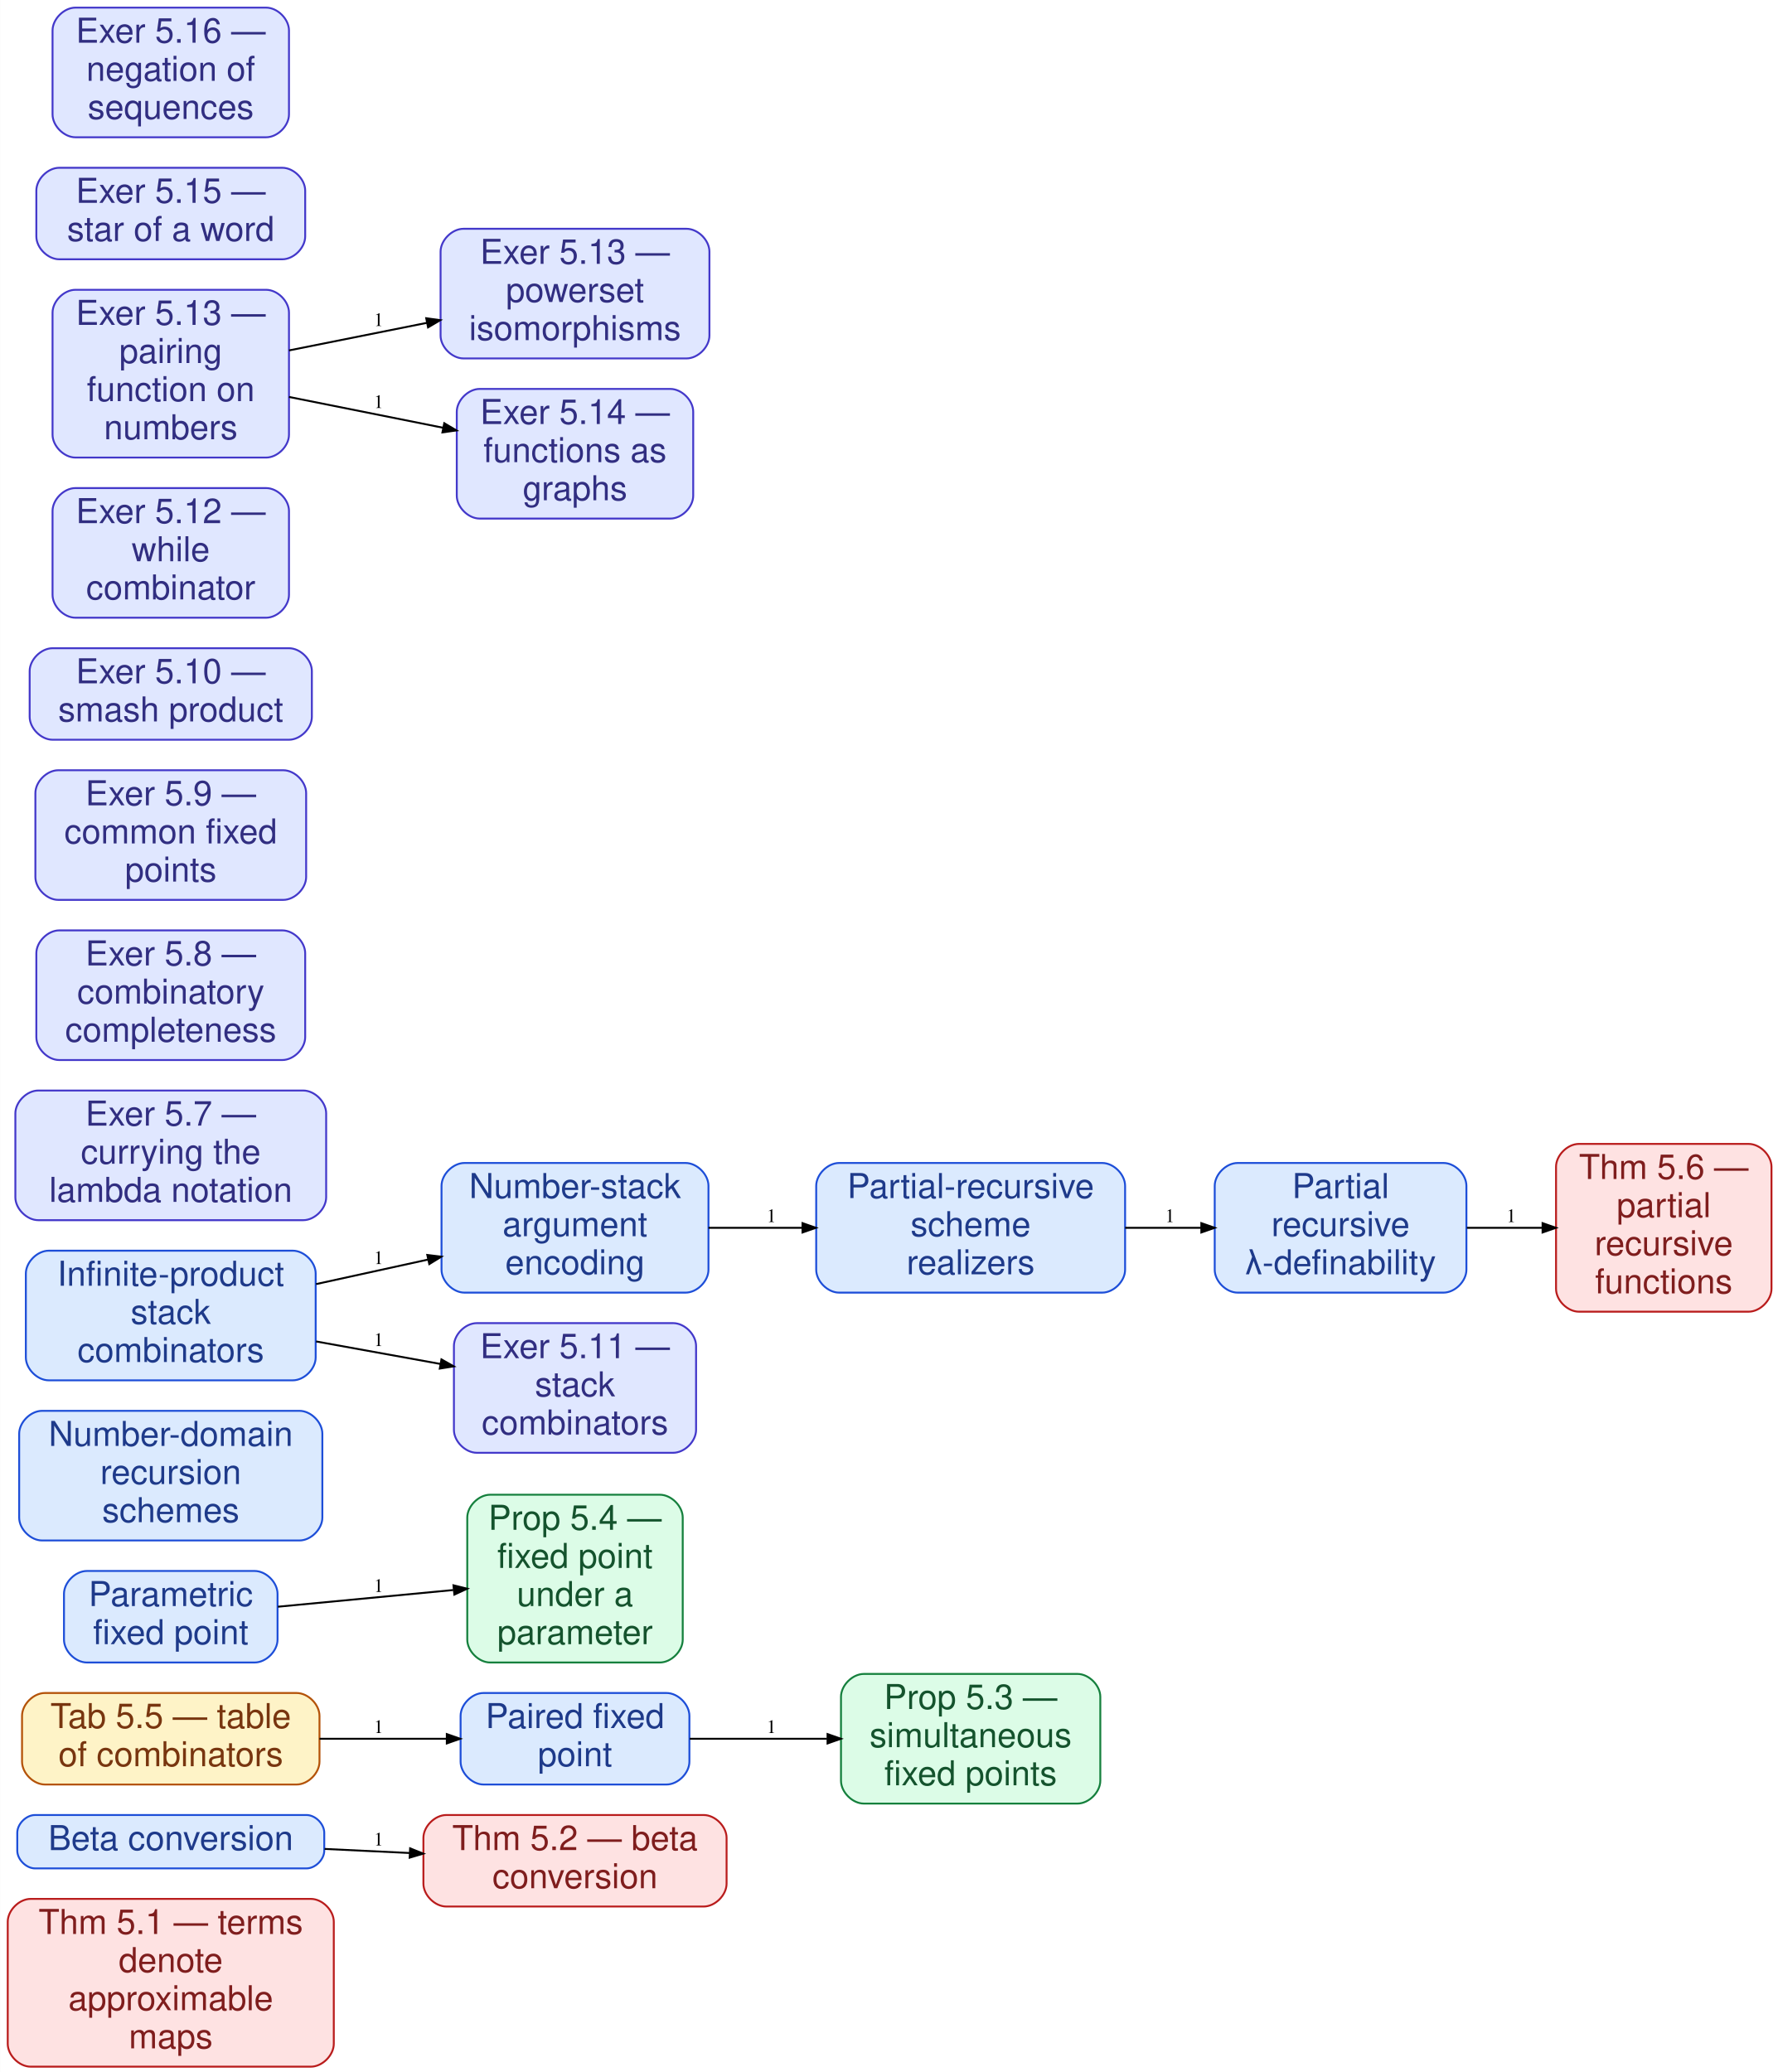
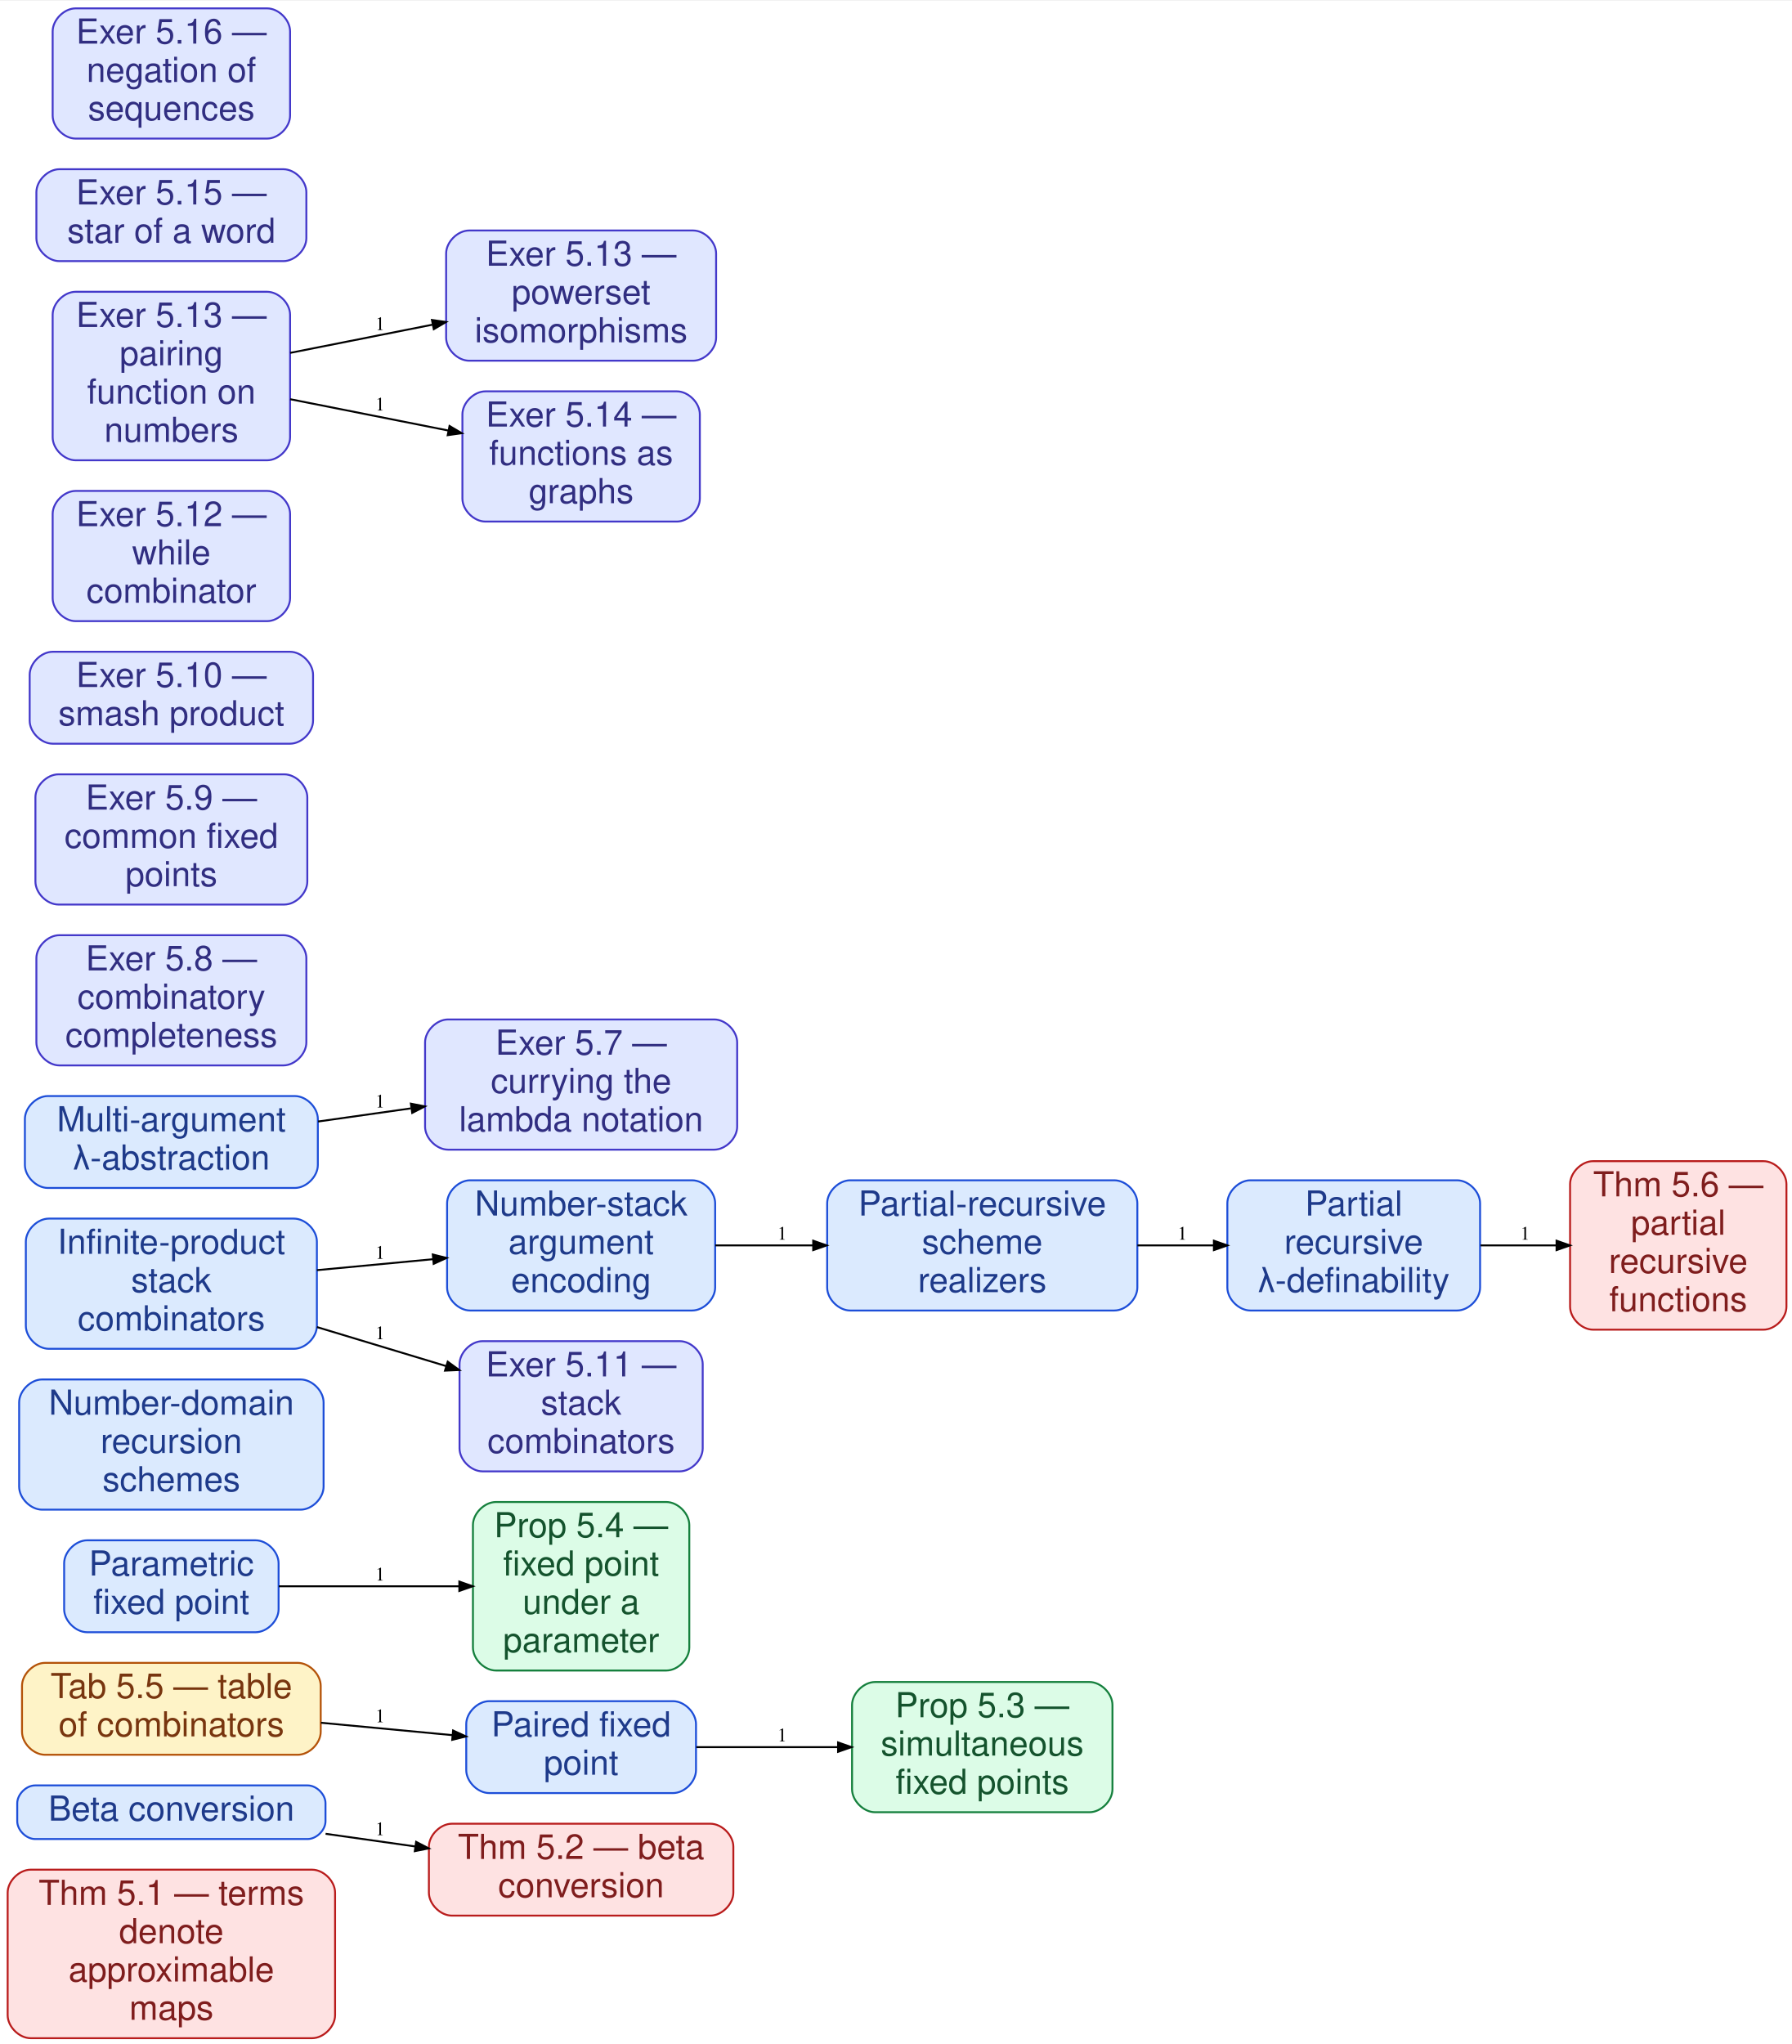
- <svg xmlns="http://www.w3.org/2000/svg" width="494pt" height="576pt" viewBox="0.00 0.00 493.94 576.00">
-   <g id="graph0" class="graph" transform="scale(0.53 0.53) rotate(0) translate(4 1084)">
-     <polygon fill="white" stroke="transparent" points="-4,4 -4,-1084 929,-1084 929,4 -4,4" />
+ <svg xmlns="http://www.w3.org/2000/svg" width="505pt" height="576pt" viewBox="0.00 0.00 505.35 576.00">
+   <g id="graph0" class="graph" transform="scale(0.54 0.54) rotate(0) translate(4 1064)">
+     <polygon fill="white" stroke="transparent" points="-4,4 -4,-1064 933,-1064 933,4 -4,4" />
    <g id="node1" class="node">
      <path fill="#fee2e2" stroke="#b91c1c" d="M159,-88C159,-88 12,-88 12,-88 6,-88 0,-82 0,-76 0,-76 0,-12 0,-12 0,-6 6,0 12,0 12,0 159,0 159,0 165,0 171,-6 171,-12 171,-12 171,-76 171,-76 171,-82 165,-88 159,-88" />
      <text text-anchor="middle" x="85.5" y="-69.6" font-family="Helvetica,sans-Serif" font-size="18.00" fill="#7f1d1d">Thm 5.1 — terms</text>
      <text text-anchor="middle" x="85.5" y="-49.6" font-family="Helvetica,sans-Serif" font-size="18.00" fill="#7f1d1d">denote</text>
      <text text-anchor="middle" x="85.5" y="-29.6" font-family="Helvetica,sans-Serif" font-size="18.00" fill="#7f1d1d">approximable</text>
      <text text-anchor="middle" x="85.5" y="-9.6" font-family="Helvetica,sans-Serif" font-size="18.00" fill="#7f1d1d">maps</text>
    </g>
    <g id="node2" class="node">
      <path fill="#dbeafe" stroke="#1d4ed8" d="M156.67,-132C156.67,-132 14.33,-132 14.33,-132 9.67,-132 5,-127.33 5,-122.67 5,-122.67 5,-113.33 5,-113.33 5,-108.67 9.67,-104 14.33,-104 14.33,-104 156.67,-104 156.67,-104 161.33,-104 166,-108.67 166,-113.33 166,-113.33 166,-122.67 166,-122.67 166,-127.33 161.33,-132 156.67,-132" />
      <text text-anchor="middle" x="85.5" y="-113.6" font-family="Helvetica,sans-Serif" font-size="18.00" fill="#1e3a8a">Beta conversion</text>
    </g>
    <g id="node3" class="node">
-       <path fill="#fee2e2" stroke="#b91c1c" d="M365,-132C365,-132 230,-132 230,-132 224,-132 218,-126 218,-120 218,-120 218,-96 218,-96 218,-90 224,-84 230,-84 230,-84 365,-84 365,-84 371,-84 377,-90 377,-96 377,-96 377,-120 377,-120 377,-126 371,-132 365,-132" />
-       <text text-anchor="middle" x="297.5" y="-113.6" font-family="Helvetica,sans-Serif" font-size="18.00" fill="#7f1d1d">Thm 5.2 — beta</text>
-       <text text-anchor="middle" x="297.5" y="-93.6" font-family="Helvetica,sans-Serif" font-size="18.00" fill="#7f1d1d">conversion</text>
+       <path fill="#fee2e2" stroke="#b91c1c" d="M367,-112C367,-112 232,-112 232,-112 226,-112 220,-106 220,-100 220,-100 220,-76 220,-76 220,-70 226,-64 232,-64 232,-64 367,-64 367,-64 373,-64 379,-70 379,-76 379,-76 379,-100 379,-100 379,-106 373,-112 367,-112" />
+       <text text-anchor="middle" x="299.5" y="-93.6" font-family="Helvetica,sans-Serif" font-size="18.00" fill="#7f1d1d">Thm 5.2 — beta</text>
+       <text text-anchor="middle" x="299.5" y="-73.6" font-family="Helvetica,sans-Serif" font-size="18.00" fill="#7f1d1d">conversion</text>
    </g>
    <g id="edge4" class="edge">
-       <path fill="none" stroke="black" d="M166.19,-114.21C180.75,-113.51 196,-112.79 210.72,-112.08" />
-       <polygon fill="black" stroke="black" points="211.03,-114.52 217.91,-111.74 210.8,-109.63 211.03,-114.52" />
-       <text text-anchor="middle" x="194.5" y="-116" font-family="Times,serif" font-size="10.00">1</text>
+       <path fill="none" stroke="black" d="M166.04,-106.74C181.33,-104.58 197.39,-102.31 212.86,-100.12" />
+       <polygon fill="black" stroke="black" points="213.33,-102.53 219.92,-99.12 212.64,-97.67 213.33,-102.53" />
+       <text text-anchor="middle" x="194.5" y="-106" font-family="Times,serif" font-size="10.00">1</text>
    </g>
    <g id="node4" class="node">
-       <path fill="#dbeafe" stroke="#1d4ed8" d="M345.5,-196C345.5,-196 249.5,-196 249.5,-196 243.5,-196 237.5,-190 237.5,-184 237.5,-184 237.5,-160 237.5,-160 237.5,-154 243.5,-148 249.5,-148 249.5,-148 345.5,-148 345.5,-148 351.5,-148 357.5,-154 357.5,-160 357.5,-160 357.5,-184 357.5,-184 357.5,-190 351.5,-196 345.5,-196" />
-       <text text-anchor="middle" x="297.5" y="-177.6" font-family="Helvetica,sans-Serif" font-size="18.00" fill="#1e3a8a">Paired fixed</text>
-       <text text-anchor="middle" x="297.5" y="-157.6" font-family="Helvetica,sans-Serif" font-size="18.00" fill="#1e3a8a">point</text>
+       <path fill="#dbeafe" stroke="#1d4ed8" d="M347.5,-176C347.5,-176 251.5,-176 251.5,-176 245.5,-176 239.5,-170 239.5,-164 239.5,-164 239.5,-140 239.5,-140 239.5,-134 245.5,-128 251.5,-128 251.5,-128 347.5,-128 347.5,-128 353.5,-128 359.5,-134 359.5,-140 359.5,-140 359.5,-164 359.5,-164 359.5,-170 353.5,-176 347.5,-176" />
+       <text text-anchor="middle" x="299.5" y="-157.6" font-family="Helvetica,sans-Serif" font-size="18.00" fill="#1e3a8a">Paired fixed</text>
+       <text text-anchor="middle" x="299.5" y="-137.6" font-family="Helvetica,sans-Serif" font-size="18.00" fill="#1e3a8a">point</text>
    </g>
    <g id="node5" class="node">
-       <path fill="#dcfce7" stroke="#15803d" d="M561,-206C561,-206 449,-206 449,-206 443,-206 437,-200 437,-194 437,-194 437,-150 437,-150 437,-144 443,-138 449,-138 449,-138 561,-138 561,-138 567,-138 573,-144 573,-150 573,-150 573,-194 573,-194 573,-200 567,-206 561,-206" />
-       <text text-anchor="middle" x="505" y="-187.6" font-family="Helvetica,sans-Serif" font-size="18.00" fill="#14532d">Prop 5.3 —</text>
-       <text text-anchor="middle" x="505" y="-167.6" font-family="Helvetica,sans-Serif" font-size="18.00" fill="#14532d">simultaneous</text>
-       <text text-anchor="middle" x="505" y="-147.6" font-family="Helvetica,sans-Serif" font-size="18.00" fill="#14532d">fixed points</text>
-     </g>
-     <g id="edge11" class="edge">
-       <path fill="none" stroke="black" d="M357.66,-172C380.12,-172 405.99,-172 429.67,-172" />
-       <polygon fill="black" stroke="black" points="429.95,-174.45 436.95,-172 429.95,-169.55 429.95,-174.45" />
-       <text text-anchor="middle" x="400.5" y="-175" font-family="Times,serif" font-size="10.00">1</text>
+       <path fill="#dcfce7" stroke="#15803d" d="M565,-186C565,-186 453,-186 453,-186 447,-186 441,-180 441,-174 441,-174 441,-130 441,-130 441,-124 447,-118 453,-118 453,-118 565,-118 565,-118 571,-118 577,-124 577,-130 577,-130 577,-174 577,-174 577,-180 571,-186 565,-186" />
+       <text text-anchor="middle" x="509" y="-167.6" font-family="Helvetica,sans-Serif" font-size="18.00" fill="#14532d">Prop 5.3 —</text>
+       <text text-anchor="middle" x="509" y="-147.6" font-family="Helvetica,sans-Serif" font-size="18.00" fill="#14532d">simultaneous</text>
+       <text text-anchor="middle" x="509" y="-127.6" font-family="Helvetica,sans-Serif" font-size="18.00" fill="#14532d">fixed points</text>
+     </g>
+     <g id="edge12" class="edge">
+       <path fill="none" stroke="black" d="M359.68,-152C382.69,-152 409.3,-152 433.58,-152" />
+       <polygon fill="black" stroke="black" points="433.7,-154.45 440.7,-152 433.7,-149.55 433.7,-154.45" />
+       <text text-anchor="middle" x="404.5" y="-155" font-family="Times,serif" font-size="10.00">1</text>
    </g>
    <g id="node6" class="node">
      <path fill="#dbeafe" stroke="#1d4ed8" d="M129.5,-260C129.5,-260 41.5,-260 41.5,-260 35.5,-260 29.5,-254 29.5,-248 29.5,-248 29.5,-224 29.5,-224 29.5,-218 35.5,-212 41.5,-212 41.5,-212 129.5,-212 129.5,-212 135.5,-212 141.5,-218 141.5,-224 141.5,-224 141.5,-248 141.5,-248 141.5,-254 135.5,-260 129.5,-260" />
      <text text-anchor="middle" x="85.5" y="-241.6" font-family="Helvetica,sans-Serif" font-size="18.00" fill="#1e3a8a">Parametric</text>
      <text text-anchor="middle" x="85.5" y="-221.6" font-family="Helvetica,sans-Serif" font-size="18.00" fill="#1e3a8a">fixed point</text>
    </g>
    <g id="node7" class="node">
-       <path fill="#dcfce7" stroke="#15803d" d="M342,-300C342,-300 253,-300 253,-300 247,-300 241,-294 241,-288 241,-288 241,-224 241,-224 241,-218 247,-212 253,-212 253,-212 342,-212 342,-212 348,-212 354,-218 354,-224 354,-224 354,-288 354,-288 354,-294 348,-300 342,-300" />
-       <text text-anchor="middle" x="297.5" y="-281.6" font-family="Helvetica,sans-Serif" font-size="18.00" fill="#14532d">Prop 5.4 —</text>
-       <text text-anchor="middle" x="297.5" y="-261.6" font-family="Helvetica,sans-Serif" font-size="18.00" fill="#14532d">fixed point</text>
-       <text text-anchor="middle" x="297.5" y="-241.6" font-family="Helvetica,sans-Serif" font-size="18.00" fill="#14532d">under a</text>
-       <text text-anchor="middle" x="297.5" y="-221.6" font-family="Helvetica,sans-Serif" font-size="18.00" fill="#14532d">parameter</text>
-     </g>
-     <g id="edge8" class="edge">
-       <path fill="none" stroke="black" d="M141.68,-241.25C169.91,-243.94 204.39,-247.23 233.65,-250.01" />
-       <polygon fill="black" stroke="black" points="233.76,-252.49 240.96,-250.71 234.23,-247.61 233.76,-252.49" />
-       <text text-anchor="middle" x="194.5" y="-249" font-family="Times,serif" font-size="10.00">1</text>
+       <path fill="#dcfce7" stroke="#15803d" d="M344,-280C344,-280 255,-280 255,-280 249,-280 243,-274 243,-268 243,-268 243,-204 243,-204 243,-198 249,-192 255,-192 255,-192 344,-192 344,-192 350,-192 356,-198 356,-204 356,-204 356,-268 356,-268 356,-274 350,-280 344,-280" />
+       <text text-anchor="middle" x="299.5" y="-261.6" font-family="Helvetica,sans-Serif" font-size="18.00" fill="#14532d">Prop 5.4 —</text>
+       <text text-anchor="middle" x="299.5" y="-241.6" font-family="Helvetica,sans-Serif" font-size="18.00" fill="#14532d">fixed point</text>
+       <text text-anchor="middle" x="299.5" y="-221.6" font-family="Helvetica,sans-Serif" font-size="18.00" fill="#14532d">under a</text>
+       <text text-anchor="middle" x="299.5" y="-201.6" font-family="Helvetica,sans-Serif" font-size="18.00" fill="#14532d">parameter</text>
+     </g>
+     <g id="edge9" class="edge">
+       <path fill="none" stroke="black" d="M141.65,-236C170.5,-236 205.93,-236 235.82,-236" />
+       <polygon fill="black" stroke="black" points="235.89,-238.45 242.89,-236 235.89,-233.55 235.89,-238.45" />
+       <text text-anchor="middle" x="194.5" y="-239" font-family="Times,serif" font-size="10.00">1</text>
    </g>
    <g id="node8" class="node">
      <path fill="#fef3c7" stroke="#b45309" d="M151.5,-196C151.5,-196 19.5,-196 19.5,-196 13.5,-196 7.5,-190 7.5,-184 7.5,-184 7.5,-160 7.5,-160 7.5,-154 13.5,-148 19.5,-148 19.5,-148 151.5,-148 151.5,-148 157.5,-148 163.5,-154 163.5,-160 163.5,-160 163.5,-184 163.5,-184 163.5,-190 157.5,-196 151.5,-196" />
      <text text-anchor="middle" x="85.5" y="-177.6" font-family="Helvetica,sans-Serif" font-size="18.00" fill="#78350f">Tab 5.5 — table</text>
      <text text-anchor="middle" x="85.5" y="-157.6" font-family="Helvetica,sans-Serif" font-size="18.00" fill="#78350f">of combinators</text>
    </g>
    <g id="edge1" class="edge">
-       <path fill="none" stroke="black" d="M163.5,-172C185.38,-172 209,-172 230.19,-172" />
-       <polygon fill="black" stroke="black" points="230.27,-174.45 237.27,-172 230.27,-169.55 230.27,-174.45" />
-       <text text-anchor="middle" x="194.5" y="-175" font-family="Times,serif" font-size="10.00">1</text>
+       <path fill="none" stroke="black" d="M163.64,-164.72C186.18,-162.6 210.6,-160.29 232.4,-158.24" />
+       <polygon fill="black" stroke="black" points="232.63,-160.67 239.37,-157.58 232.17,-155.8 232.63,-160.67" />
+       <text text-anchor="middle" x="194.5" y="-165" font-family="Times,serif" font-size="10.00">1</text>
    </g>
    <g id="node9" class="node">
      <path fill="#dbeafe" stroke="#1d4ed8" d="M153,-344C153,-344 18,-344 18,-344 12,-344 6,-338 6,-332 6,-332 6,-288 6,-288 6,-282 12,-276 18,-276 18,-276 153,-276 153,-276 159,-276 165,-282 165,-288 165,-288 165,-332 165,-332 165,-338 159,-344 153,-344" />
      <text text-anchor="middle" x="85.5" y="-325.6" font-family="Helvetica,sans-Serif" font-size="18.00" fill="#1e3a8a">Number-domain</text>
      <text text-anchor="middle" x="85.5" y="-305.6" font-family="Helvetica,sans-Serif" font-size="18.00" fill="#1e3a8a">recursion</text>
      <text text-anchor="middle" x="85.5" y="-285.6" font-family="Helvetica,sans-Serif" font-size="18.00" fill="#1e3a8a">schemes</text>
    </g>
    <g id="node10" class="node">
      <path fill="#dbeafe" stroke="#1d4ed8" d="M149.5,-428C149.5,-428 21.5,-428 21.5,-428 15.5,-428 9.5,-422 9.5,-416 9.5,-416 9.5,-372 9.5,-372 9.5,-366 15.5,-360 21.5,-360 21.5,-360 149.5,-360 149.5,-360 155.5,-360 161.5,-366 161.5,-372 161.5,-372 161.5,-416 161.5,-416 161.5,-422 155.5,-428 149.5,-428" />
      <text text-anchor="middle" x="85.5" y="-409.6" font-family="Helvetica,sans-Serif" font-size="18.00" fill="#1e3a8a">Infinite-product</text>
      <text text-anchor="middle" x="85.5" y="-389.6" font-family="Helvetica,sans-Serif" font-size="18.00" fill="#1e3a8a">stack</text>
      <text text-anchor="middle" x="85.5" y="-369.6" font-family="Helvetica,sans-Serif" font-size="18.00" fill="#1e3a8a">combinators</text>
    </g>
    <g id="node11" class="node">
-       <path fill="#dbeafe" stroke="#1d4ed8" d="M355.5,-474C355.5,-474 239.5,-474 239.5,-474 233.5,-474 227.5,-468 227.5,-462 227.5,-462 227.5,-418 227.5,-418 227.5,-412 233.5,-406 239.5,-406 239.5,-406 355.5,-406 355.5,-406 361.5,-406 367.5,-412 367.5,-418 367.5,-418 367.5,-462 367.5,-462 367.5,-468 361.5,-474 355.5,-474" />
-       <text text-anchor="middle" x="297.5" y="-455.6" font-family="Helvetica,sans-Serif" font-size="18.00" fill="#1e3a8a">Number-stack</text>
-       <text text-anchor="middle" x="297.5" y="-435.6" font-family="Helvetica,sans-Serif" font-size="18.00" fill="#1e3a8a">argument</text>
-       <text text-anchor="middle" x="297.5" y="-415.6" font-family="Helvetica,sans-Serif" font-size="18.00" fill="#1e3a8a">encoding</text>
+       <path fill="#dbeafe" stroke="#1d4ed8" d="M357.5,-448C357.5,-448 241.5,-448 241.5,-448 235.5,-448 229.5,-442 229.5,-436 229.5,-436 229.5,-392 229.5,-392 229.5,-386 235.5,-380 241.5,-380 241.5,-380 357.5,-380 357.5,-380 363.5,-380 369.5,-386 369.5,-392 369.5,-392 369.5,-436 369.5,-436 369.5,-442 363.5,-448 357.5,-448" />
+       <text text-anchor="middle" x="299.5" y="-429.6" font-family="Helvetica,sans-Serif" font-size="18.00" fill="#1e3a8a">Number-stack</text>
+       <text text-anchor="middle" x="299.5" y="-409.6" font-family="Helvetica,sans-Serif" font-size="18.00" fill="#1e3a8a">argument</text>
+       <text text-anchor="middle" x="299.5" y="-389.6" font-family="Helvetica,sans-Serif" font-size="18.00" fill="#1e3a8a">encoding</text>
    </g>
    <g id="edge6" class="edge">
-       <path fill="none" stroke="black" d="M161.72,-410.48C180.8,-414.66 201.3,-419.15 220.42,-423.34" />
-       <polygon fill="black" stroke="black" points="220.04,-425.76 227.4,-424.86 221.09,-420.97 220.04,-425.76" />
-       <text text-anchor="middle" x="194.5" y="-421" font-family="Times,serif" font-size="10.00">1</text>
+       <path fill="none" stroke="black" d="M161.54,-401.08C181.17,-402.93 202.35,-404.93 222.04,-406.79" />
+       <polygon fill="black" stroke="black" points="222.03,-409.25 229.23,-407.46 222.49,-404.37 222.03,-409.25" />
+       <text text-anchor="middle" x="194.5" y="-407" font-family="Times,serif" font-size="10.00">1</text>
+     </g>
+     <g id="node20" class="node">
+       <path fill="#e0e7ff" stroke="#4338ca" d="M351,-364C351,-364 248,-364 248,-364 242,-364 236,-358 236,-352 236,-352 236,-308 236,-308 236,-302 242,-296 248,-296 248,-296 351,-296 351,-296 357,-296 363,-302 363,-308 363,-308 363,-352 363,-352 363,-358 357,-364 351,-364" />
+       <text text-anchor="middle" x="299.5" y="-345.6" font-family="Helvetica,sans-Serif" font-size="18.00" fill="#312e81">Exer 5.11 —</text>
+       <text text-anchor="middle" x="299.5" y="-325.6" font-family="Helvetica,sans-Serif" font-size="18.00" fill="#312e81">stack</text>
+       <text text-anchor="middle" x="299.5" y="-305.6" font-family="Helvetica,sans-Serif" font-size="18.00" fill="#312e81">combinators</text>
+     </g>
+     <g id="edge5" class="edge">
+       <path fill="none" stroke="black" d="M161.54,-371.35C183.47,-364.73 207.33,-357.52 228.9,-351.01" />
+       <polygon fill="black" stroke="black" points="229.83,-353.29 235.82,-348.92 228.41,-348.6 229.83,-353.29" />
+       <text text-anchor="middle" x="194.5" y="-365" font-family="Times,serif" font-size="10.00">1</text>
+     </g>
+     <g id="node12" class="node">
+       <path fill="#dbeafe" stroke="#1d4ed8" d="M578,-448C578,-448 440,-448 440,-448 434,-448 428,-442 428,-436 428,-436 428,-392 428,-392 428,-386 434,-380 440,-380 440,-380 578,-380 578,-380 584,-380 590,-386 590,-392 590,-392 590,-436 590,-436 590,-442 584,-448 578,-448" />
+       <text text-anchor="middle" x="509" y="-429.6" font-family="Helvetica,sans-Serif" font-size="18.00" fill="#1e3a8a">Partial-recursive</text>
+       <text text-anchor="middle" x="509" y="-409.6" font-family="Helvetica,sans-Serif" font-size="18.00" fill="#1e3a8a">scheme</text>
+       <text text-anchor="middle" x="509" y="-389.6" font-family="Helvetica,sans-Serif" font-size="18.00" fill="#1e3a8a">realizers</text>
+     </g>
+     <g id="edge7" class="edge">
+       <path fill="none" stroke="black" d="M369.59,-414C385.89,-414 403.48,-414 420.47,-414" />
+       <polygon fill="black" stroke="black" points="420.71,-416.45 427.71,-414 420.71,-411.55 420.71,-416.45" />
+       <text text-anchor="middle" x="404.5" y="-417" font-family="Times,serif" font-size="10.00">1</text>
+     </g>
+     <g id="node13" class="node">
+       <path fill="#dbeafe" stroke="#1d4ed8" d="M757,-448C757,-448 649,-448 649,-448 643,-448 637,-442 637,-436 637,-436 637,-392 637,-392 637,-386 643,-380 649,-380 649,-380 757,-380 757,-380 763,-380 769,-386 769,-392 769,-392 769,-436 769,-436 769,-442 763,-448 757,-448" />
+       <text text-anchor="middle" x="703" y="-429.6" font-family="Helvetica,sans-Serif" font-size="18.00" fill="#1e3a8a">Partial</text>
+       <text text-anchor="middle" x="703" y="-409.6" font-family="Helvetica,sans-Serif" font-size="18.00" fill="#1e3a8a">recursive</text>
+       <text text-anchor="middle" x="703" y="-389.6" font-family="Helvetica,sans-Serif" font-size="18.00" fill="#1e3a8a">λ-definability</text>
+     </g>
+     <g id="edge11" class="edge">
+       <path fill="none" stroke="black" d="M590.03,-414C603.23,-414 616.84,-414 629.83,-414" />
+       <polygon fill="black" stroke="black" points="629.98,-416.45 636.98,-414 629.98,-411.55 629.98,-416.45" />
+       <text text-anchor="middle" x="613.5" y="-417" font-family="Times,serif" font-size="10.00">1</text>
+     </g>
+     <g id="node14" class="node">
+       <path fill="#fee2e2" stroke="#b91c1c" d="M917,-458C917,-458 828,-458 828,-458 822,-458 816,-452 816,-446 816,-446 816,-382 816,-382 816,-376 822,-370 828,-370 828,-370 917,-370 917,-370 923,-370 929,-376 929,-382 929,-382 929,-446 929,-446 929,-452 923,-458 917,-458" />
+       <text text-anchor="middle" x="872.5" y="-439.6" font-family="Helvetica,sans-Serif" font-size="18.00" fill="#7f1d1d">Thm 5.6 —</text>
+       <text text-anchor="middle" x="872.5" y="-419.6" font-family="Helvetica,sans-Serif" font-size="18.00" fill="#7f1d1d">partial</text>
+       <text text-anchor="middle" x="872.5" y="-399.6" font-family="Helvetica,sans-Serif" font-size="18.00" fill="#7f1d1d">recursive</text>
+       <text text-anchor="middle" x="872.5" y="-379.6" font-family="Helvetica,sans-Serif" font-size="18.00" fill="#7f1d1d">functions</text>
+     </g>
+     <g id="edge10" class="edge">
+       <path fill="none" stroke="black" d="M769.24,-414C782.26,-414 795.91,-414 808.84,-414" />
+       <polygon fill="black" stroke="black" points="808.94,-416.45 815.94,-414 808.94,-411.55 808.94,-416.45" />
+       <text text-anchor="middle" x="792.5" y="-417" font-family="Times,serif" font-size="10.00">1</text>
+     </g>
+     <g id="node15" class="node">
+       <path fill="#dbeafe" stroke="#1d4ed8" d="M150,-492C150,-492 21,-492 21,-492 15,-492 9,-486 9,-480 9,-480 9,-456 9,-456 9,-450 15,-444 21,-444 21,-444 150,-444 150,-444 156,-444 162,-450 162,-456 162,-456 162,-480 162,-480 162,-486 156,-492 150,-492" />
+       <text text-anchor="middle" x="85.5" y="-473.6" font-family="Helvetica,sans-Serif" font-size="18.00" fill="#1e3a8a">Multi-argument</text>
+       <text text-anchor="middle" x="85.5" y="-453.6" font-family="Helvetica,sans-Serif" font-size="18.00" fill="#1e3a8a">λ-abstraction</text>
+     </g>
+     <g id="node16" class="node">
+       <path fill="#e0e7ff" stroke="#4338ca" d="M369,-532C369,-532 230,-532 230,-532 224,-532 218,-526 218,-520 218,-520 218,-476 218,-476 218,-470 224,-464 230,-464 230,-464 369,-464 369,-464 375,-464 381,-470 381,-476 381,-476 381,-520 381,-520 381,-526 375,-532 369,-532" />
+       <text text-anchor="middle" x="299.5" y="-513.6" font-family="Helvetica,sans-Serif" font-size="18.00" fill="#312e81">Exer 5.7 —</text>
+       <text text-anchor="middle" x="299.5" y="-493.6" font-family="Helvetica,sans-Serif" font-size="18.00" fill="#312e81">currying the</text>
+       <text text-anchor="middle" x="299.5" y="-473.6" font-family="Helvetica,sans-Serif" font-size="18.00" fill="#312e81">lambda notation</text>
+     </g>
+     <g id="edge8" class="edge">
+       <path fill="none" stroke="black" d="M162.14,-478.7C177.81,-480.92 194.45,-483.28 210.53,-485.55" />
+       <polygon fill="black" stroke="black" points="210.59,-488.03 217.87,-486.59 211.28,-483.18 210.59,-488.03" />
+       <text text-anchor="middle" x="194.5" y="-486" font-family="Times,serif" font-size="10.00">1</text>
+     </g>
+     <g id="node17" class="node">
+       <path fill="#e0e7ff" stroke="#4338ca" d="M144,-576C144,-576 27,-576 27,-576 21,-576 15,-570 15,-564 15,-564 15,-520 15,-520 15,-514 21,-508 27,-508 27,-508 144,-508 144,-508 150,-508 156,-514 156,-520 156,-520 156,-564 156,-564 156,-570 150,-576 144,-576" />
+       <text text-anchor="middle" x="85.5" y="-557.6" font-family="Helvetica,sans-Serif" font-size="18.00" fill="#312e81">Exer 5.8 —</text>
+       <text text-anchor="middle" x="85.5" y="-537.6" font-family="Helvetica,sans-Serif" font-size="18.00" fill="#312e81">combinatory</text>
+       <text text-anchor="middle" x="85.5" y="-517.6" font-family="Helvetica,sans-Serif" font-size="18.00" fill="#312e81">completeness</text>
+     </g>
+     <g id="node18" class="node">
+       <path fill="#e0e7ff" stroke="#4338ca" d="M144.5,-660C144.5,-660 26.5,-660 26.5,-660 20.5,-660 14.5,-654 14.5,-648 14.5,-648 14.5,-604 14.5,-604 14.5,-598 20.5,-592 26.5,-592 26.5,-592 144.5,-592 144.5,-592 150.5,-592 156.5,-598 156.5,-604 156.5,-604 156.5,-648 156.5,-648 156.5,-654 150.5,-660 144.5,-660" />
+       <text text-anchor="middle" x="85.5" y="-641.6" font-family="Helvetica,sans-Serif" font-size="18.00" fill="#312e81">Exer 5.9 —</text>
+       <text text-anchor="middle" x="85.5" y="-621.6" font-family="Helvetica,sans-Serif" font-size="18.00" fill="#312e81">common fixed</text>
+       <text text-anchor="middle" x="85.5" y="-601.6" font-family="Helvetica,sans-Serif" font-size="18.00" fill="#312e81">points</text>
    </g>
    <g id="node19" class="node">
-       <path fill="#e0e7ff" stroke="#4338ca" d="M349,-390C349,-390 246,-390 246,-390 240,-390 234,-384 234,-378 234,-378 234,-334 234,-334 234,-328 240,-322 246,-322 246,-322 349,-322 349,-322 355,-322 361,-328 361,-334 361,-334 361,-378 361,-378 361,-384 355,-390 349,-390" />
-       <text text-anchor="middle" x="297.5" y="-371.6" font-family="Helvetica,sans-Serif" font-size="18.00" fill="#312e81">Exer 5.11 —</text>
-       <text text-anchor="middle" x="297.5" y="-351.6" font-family="Helvetica,sans-Serif" font-size="18.00" fill="#312e81">stack</text>
-       <text text-anchor="middle" x="297.5" y="-331.6" font-family="Helvetica,sans-Serif" font-size="18.00" fill="#312e81">combinators</text>
-     </g>
-     <g id="edge5" class="edge">
-       <path fill="none" stroke="black" d="M161.72,-380.39C182.97,-376.54 206,-372.38 226.91,-368.59" />
-       <polygon fill="black" stroke="black" points="227.46,-370.98 233.91,-367.33 226.59,-366.16 227.46,-370.98" />
-       <text text-anchor="middle" x="194.5" y="-378" font-family="Times,serif" font-size="10.00">1</text>
-     </g>
-     <g id="node12" class="node">
-       <path fill="#dbeafe" stroke="#1d4ed8" d="M574,-474C574,-474 436,-474 436,-474 430,-474 424,-468 424,-462 424,-462 424,-418 424,-418 424,-412 430,-406 436,-406 436,-406 574,-406 574,-406 580,-406 586,-412 586,-418 586,-418 586,-462 586,-462 586,-468 580,-474 574,-474" />
-       <text text-anchor="middle" x="505" y="-455.6" font-family="Helvetica,sans-Serif" font-size="18.00" fill="#1e3a8a">Partial-recursive</text>
-       <text text-anchor="middle" x="505" y="-435.6" font-family="Helvetica,sans-Serif" font-size="18.00" fill="#1e3a8a">scheme</text>
-       <text text-anchor="middle" x="505" y="-415.6" font-family="Helvetica,sans-Serif" font-size="18.00" fill="#1e3a8a">realizers</text>
-     </g>
-     <g id="edge7" class="edge">
-       <path fill="none" stroke="black" d="M367.5,-440C383.31,-440 400.33,-440 416.8,-440" />
-       <polygon fill="black" stroke="black" points="416.82,-442.45 423.82,-440 416.82,-437.55 416.82,-442.45" />
-       <text text-anchor="middle" x="400.5" y="-443" font-family="Times,serif" font-size="10.00">1</text>
-     </g>
-     <g id="node13" class="node">
-       <path fill="#dbeafe" stroke="#1d4ed8" d="M753,-474C753,-474 645,-474 645,-474 639,-474 633,-468 633,-462 633,-462 633,-418 633,-418 633,-412 639,-406 645,-406 645,-406 753,-406 753,-406 759,-406 765,-412 765,-418 765,-418 765,-462 765,-462 765,-468 759,-474 753,-474" />
-       <text text-anchor="middle" x="699" y="-455.6" font-family="Helvetica,sans-Serif" font-size="18.00" fill="#1e3a8a">Partial</text>
-       <text text-anchor="middle" x="699" y="-435.6" font-family="Helvetica,sans-Serif" font-size="18.00" fill="#1e3a8a">recursive</text>
-       <text text-anchor="middle" x="699" y="-415.6" font-family="Helvetica,sans-Serif" font-size="18.00" fill="#1e3a8a">λ-definability</text>
-     </g>
-     <g id="edge10" class="edge">
-       <path fill="none" stroke="black" d="M586.03,-440C599.23,-440 612.84,-440 625.83,-440" />
-       <polygon fill="black" stroke="black" points="625.98,-442.45 632.98,-440 625.98,-437.55 625.98,-442.45" />
-       <text text-anchor="middle" x="609.5" y="-443" font-family="Times,serif" font-size="10.00">1</text>
-     </g>
-     <g id="node14" class="node">
-       <path fill="#fee2e2" stroke="#b91c1c" d="M913,-484C913,-484 824,-484 824,-484 818,-484 812,-478 812,-472 812,-472 812,-408 812,-408 812,-402 818,-396 824,-396 824,-396 913,-396 913,-396 919,-396 925,-402 925,-408 925,-408 925,-472 925,-472 925,-478 919,-484 913,-484" />
-       <text text-anchor="middle" x="868.5" y="-465.6" font-family="Helvetica,sans-Serif" font-size="18.00" fill="#7f1d1d">Thm 5.6 —</text>
-       <text text-anchor="middle" x="868.5" y="-445.6" font-family="Helvetica,sans-Serif" font-size="18.00" fill="#7f1d1d">partial</text>
-       <text text-anchor="middle" x="868.5" y="-425.6" font-family="Helvetica,sans-Serif" font-size="18.00" fill="#7f1d1d">recursive</text>
-       <text text-anchor="middle" x="868.5" y="-405.6" font-family="Helvetica,sans-Serif" font-size="18.00" fill="#7f1d1d">functions</text>
-     </g>
-     <g id="edge9" class="edge">
-       <path fill="none" stroke="black" d="M765.24,-440C778.26,-440 791.91,-440 804.84,-440" />
-       <polygon fill="black" stroke="black" points="804.94,-442.45 811.94,-440 804.94,-437.55 804.94,-442.45" />
-       <text text-anchor="middle" x="788.5" y="-443" font-family="Times,serif" font-size="10.00">1</text>
-     </g>
-     <g id="node15" class="node">
-       <path fill="#e0e7ff" stroke="#4338ca" d="M155,-512C155,-512 16,-512 16,-512 10,-512 4,-506 4,-500 4,-500 4,-456 4,-456 4,-450 10,-444 16,-444 16,-444 155,-444 155,-444 161,-444 167,-450 167,-456 167,-456 167,-500 167,-500 167,-506 161,-512 155,-512" />
-       <text text-anchor="middle" x="85.5" y="-493.6" font-family="Helvetica,sans-Serif" font-size="18.00" fill="#312e81">Exer 5.7 —</text>
-       <text text-anchor="middle" x="85.5" y="-473.6" font-family="Helvetica,sans-Serif" font-size="18.00" fill="#312e81">currying the</text>
-       <text text-anchor="middle" x="85.5" y="-453.6" font-family="Helvetica,sans-Serif" font-size="18.00" fill="#312e81">lambda notation</text>
-     </g>
-     <g id="node16" class="node">
-       <path fill="#e0e7ff" stroke="#4338ca" d="M144,-596C144,-596 27,-596 27,-596 21,-596 15,-590 15,-584 15,-584 15,-540 15,-540 15,-534 21,-528 27,-528 27,-528 144,-528 144,-528 150,-528 156,-534 156,-540 156,-540 156,-584 156,-584 156,-590 150,-596 144,-596" />
-       <text text-anchor="middle" x="85.5" y="-577.6" font-family="Helvetica,sans-Serif" font-size="18.00" fill="#312e81">Exer 5.8 —</text>
-       <text text-anchor="middle" x="85.5" y="-557.6" font-family="Helvetica,sans-Serif" font-size="18.00" fill="#312e81">combinatory</text>
-       <text text-anchor="middle" x="85.5" y="-537.6" font-family="Helvetica,sans-Serif" font-size="18.00" fill="#312e81">completeness</text>
-     </g>
-     <g id="node17" class="node">
-       <path fill="#e0e7ff" stroke="#4338ca" d="M144.5,-680C144.5,-680 26.5,-680 26.5,-680 20.5,-680 14.5,-674 14.5,-668 14.5,-668 14.5,-624 14.5,-624 14.5,-618 20.5,-612 26.5,-612 26.5,-612 144.5,-612 144.5,-612 150.5,-612 156.5,-618 156.5,-624 156.5,-624 156.5,-668 156.5,-668 156.5,-674 150.5,-680 144.5,-680" />
-       <text text-anchor="middle" x="85.5" y="-661.6" font-family="Helvetica,sans-Serif" font-size="18.00" fill="#312e81">Exer 5.9 —</text>
-       <text text-anchor="middle" x="85.5" y="-641.6" font-family="Helvetica,sans-Serif" font-size="18.00" fill="#312e81">common fixed</text>
-       <text text-anchor="middle" x="85.5" y="-621.6" font-family="Helvetica,sans-Serif" font-size="18.00" fill="#312e81">points</text>
-     </g>
-     <g id="node18" class="node">
-       <path fill="#e0e7ff" stroke="#4338ca" d="M147.5,-744C147.5,-744 23.5,-744 23.5,-744 17.5,-744 11.5,-738 11.5,-732 11.5,-732 11.5,-708 11.5,-708 11.5,-702 17.5,-696 23.5,-696 23.5,-696 147.5,-696 147.5,-696 153.5,-696 159.5,-702 159.5,-708 159.5,-708 159.5,-732 159.5,-732 159.5,-738 153.5,-744 147.5,-744" />
-       <text text-anchor="middle" x="85.5" y="-725.6" font-family="Helvetica,sans-Serif" font-size="18.00" fill="#312e81">Exer 5.10 —</text>
-       <text text-anchor="middle" x="85.5" y="-705.6" font-family="Helvetica,sans-Serif" font-size="18.00" fill="#312e81">smash product</text>
-     </g>
-     <g id="node20" class="node">
-       <path fill="#e0e7ff" stroke="#4338ca" d="M135.5,-828C135.5,-828 35.5,-828 35.5,-828 29.5,-828 23.5,-822 23.5,-816 23.5,-816 23.5,-772 23.5,-772 23.5,-766 29.5,-760 35.5,-760 35.5,-760 135.5,-760 135.5,-760 141.5,-760 147.5,-766 147.5,-772 147.5,-772 147.5,-816 147.5,-816 147.5,-822 141.5,-828 135.5,-828" />
-       <text text-anchor="middle" x="85.5" y="-809.6" font-family="Helvetica,sans-Serif" font-size="18.00" fill="#312e81">Exer 5.12 —</text>
-       <text text-anchor="middle" x="85.5" y="-789.6" font-family="Helvetica,sans-Serif" font-size="18.00" fill="#312e81">while</text>
-       <text text-anchor="middle" x="85.5" y="-769.6" font-family="Helvetica,sans-Serif" font-size="18.00" fill="#312e81">combinator</text>
+       <path fill="#e0e7ff" stroke="#4338ca" d="M147.5,-724C147.5,-724 23.5,-724 23.5,-724 17.5,-724 11.5,-718 11.5,-712 11.5,-712 11.5,-688 11.5,-688 11.5,-682 17.5,-676 23.5,-676 23.5,-676 147.5,-676 147.5,-676 153.5,-676 159.5,-682 159.5,-688 159.5,-688 159.5,-712 159.5,-712 159.5,-718 153.5,-724 147.5,-724" />
+       <text text-anchor="middle" x="85.5" y="-705.6" font-family="Helvetica,sans-Serif" font-size="18.00" fill="#312e81">Exer 5.10 —</text>
+       <text text-anchor="middle" x="85.5" y="-685.6" font-family="Helvetica,sans-Serif" font-size="18.00" fill="#312e81">smash product</text>
    </g>
    <g id="node21" class="node">
-       <path fill="#e0e7ff" stroke="#4338ca" d="M135.5,-932C135.5,-932 35.5,-932 35.5,-932 29.5,-932 23.5,-926 23.5,-920 23.5,-920 23.5,-856 23.5,-856 23.5,-850 29.5,-844 35.5,-844 35.5,-844 135.5,-844 135.5,-844 141.5,-844 147.5,-850 147.5,-856 147.5,-856 147.5,-920 147.5,-920 147.5,-926 141.5,-932 135.5,-932" />
-       <text text-anchor="middle" x="85.5" y="-913.6" font-family="Helvetica,sans-Serif" font-size="18.00" fill="#312e81">Exer 5.13 —</text>
-       <text text-anchor="middle" x="85.5" y="-893.6" font-family="Helvetica,sans-Serif" font-size="18.00" fill="#312e81">pairing</text>
-       <text text-anchor="middle" x="85.5" y="-873.6" font-family="Helvetica,sans-Serif" font-size="18.00" fill="#312e81">function on</text>
-       <text text-anchor="middle" x="85.5" y="-853.6" font-family="Helvetica,sans-Serif" font-size="18.00" fill="#312e81">numbers</text>
+       <path fill="#e0e7ff" stroke="#4338ca" d="M135.5,-808C135.5,-808 35.5,-808 35.5,-808 29.5,-808 23.5,-802 23.5,-796 23.5,-796 23.5,-752 23.5,-752 23.5,-746 29.5,-740 35.5,-740 35.5,-740 135.5,-740 135.5,-740 141.5,-740 147.5,-746 147.5,-752 147.5,-752 147.5,-796 147.5,-796 147.5,-802 141.5,-808 135.5,-808" />
+       <text text-anchor="middle" x="85.5" y="-789.6" font-family="Helvetica,sans-Serif" font-size="18.00" fill="#312e81">Exer 5.12 —</text>
+       <text text-anchor="middle" x="85.5" y="-769.6" font-family="Helvetica,sans-Serif" font-size="18.00" fill="#312e81">while</text>
+       <text text-anchor="middle" x="85.5" y="-749.6" font-family="Helvetica,sans-Serif" font-size="18.00" fill="#312e81">combinator</text>
    </g>
    <g id="node22" class="node">
-       <path fill="#e0e7ff" stroke="#4338ca" d="M356,-964C356,-964 239,-964 239,-964 233,-964 227,-958 227,-952 227,-952 227,-908 227,-908 227,-902 233,-896 239,-896 239,-896 356,-896 356,-896 362,-896 368,-902 368,-908 368,-908 368,-952 368,-952 368,-958 362,-964 356,-964" />
-       <text text-anchor="middle" x="297.5" y="-945.6" font-family="Helvetica,sans-Serif" font-size="18.00" fill="#312e81">Exer 5.13 —</text>
-       <text text-anchor="middle" x="297.5" y="-925.6" font-family="Helvetica,sans-Serif" font-size="18.00" fill="#312e81">powerset</text>
-       <text text-anchor="middle" x="297.5" y="-905.6" font-family="Helvetica,sans-Serif" font-size="18.00" fill="#312e81">isomorphisms</text>
+       <path fill="#e0e7ff" stroke="#4338ca" d="M135.5,-912C135.5,-912 35.5,-912 35.5,-912 29.5,-912 23.5,-906 23.5,-900 23.5,-900 23.5,-836 23.5,-836 23.5,-830 29.5,-824 35.5,-824 35.5,-824 135.5,-824 135.5,-824 141.5,-824 147.5,-830 147.5,-836 147.5,-836 147.5,-900 147.5,-900 147.5,-906 141.5,-912 135.5,-912" />
+       <text text-anchor="middle" x="85.5" y="-893.6" font-family="Helvetica,sans-Serif" font-size="18.00" fill="#312e81">Exer 5.13 —</text>
+       <text text-anchor="middle" x="85.5" y="-873.6" font-family="Helvetica,sans-Serif" font-size="18.00" fill="#312e81">pairing</text>
+       <text text-anchor="middle" x="85.5" y="-853.6" font-family="Helvetica,sans-Serif" font-size="18.00" fill="#312e81">function on</text>
+       <text text-anchor="middle" x="85.5" y="-833.6" font-family="Helvetica,sans-Serif" font-size="18.00" fill="#312e81">numbers</text>
+     </g>
+     <g id="node23" class="node">
+       <path fill="#e0e7ff" stroke="#4338ca" d="M358,-944C358,-944 241,-944 241,-944 235,-944 229,-938 229,-932 229,-932 229,-888 229,-888 229,-882 235,-876 241,-876 241,-876 358,-876 358,-876 364,-876 370,-882 370,-888 370,-888 370,-932 370,-932 370,-938 364,-944 358,-944" />
+       <text text-anchor="middle" x="299.5" y="-925.6" font-family="Helvetica,sans-Serif" font-size="18.00" fill="#312e81">Exer 5.13 —</text>
+       <text text-anchor="middle" x="299.5" y="-905.6" font-family="Helvetica,sans-Serif" font-size="18.00" fill="#312e81">powerset</text>
+       <text text-anchor="middle" x="299.5" y="-885.6" font-family="Helvetica,sans-Serif" font-size="18.00" fill="#312e81">isomorphisms</text>
    </g>
    <g id="edge2" class="edge">
-       <path fill="none" stroke="black" d="M147.52,-900.2C170.12,-904.72 196.03,-909.91 219.84,-914.67" />
-       <polygon fill="black" stroke="black" points="219.48,-917.09 226.82,-916.06 220.44,-912.29 219.48,-917.09" />
-       <text text-anchor="middle" x="194.5" y="-913" font-family="Times,serif" font-size="10.00">1</text>
-     </g>
-     <g id="node23" class="node">
-       <path fill="#e0e7ff" stroke="#4338ca" d="M347.5,-880C347.5,-880 247.5,-880 247.5,-880 241.5,-880 235.5,-874 235.5,-868 235.5,-868 235.5,-824 235.5,-824 235.5,-818 241.5,-812 247.5,-812 247.5,-812 347.5,-812 347.5,-812 353.5,-812 359.5,-818 359.5,-824 359.5,-824 359.5,-868 359.5,-868 359.5,-874 353.5,-880 347.5,-880" />
-       <text text-anchor="middle" x="297.5" y="-861.6" font-family="Helvetica,sans-Serif" font-size="18.00" fill="#312e81">Exer 5.14 —</text>
-       <text text-anchor="middle" x="297.5" y="-841.6" font-family="Helvetica,sans-Serif" font-size="18.00" fill="#312e81">functions as</text>
-       <text text-anchor="middle" x="297.5" y="-821.6" font-family="Helvetica,sans-Serif" font-size="18.00" fill="#312e81">graphs</text>
+       <path fill="none" stroke="black" d="M147.53,-880.09C170.69,-884.68 197.36,-889.96 221.78,-894.8" />
+       <polygon fill="black" stroke="black" points="221.6,-897.26 228.95,-896.22 222.56,-892.46 221.6,-897.26" />
+       <text text-anchor="middle" x="194.5" y="-892" font-family="Times,serif" font-size="10.00">1</text>
+     </g>
+     <g id="node24" class="node">
+       <path fill="#e0e7ff" stroke="#4338ca" d="M349.5,-860C349.5,-860 249.5,-860 249.5,-860 243.5,-860 237.5,-854 237.5,-848 237.5,-848 237.5,-804 237.5,-804 237.5,-798 243.5,-792 249.5,-792 249.5,-792 349.5,-792 349.5,-792 355.5,-792 361.5,-798 361.5,-804 361.5,-804 361.5,-848 361.5,-848 361.5,-854 355.5,-860 349.5,-860" />
+       <text text-anchor="middle" x="299.5" y="-841.6" font-family="Helvetica,sans-Serif" font-size="18.00" fill="#312e81">Exer 5.14 —</text>
+       <text text-anchor="middle" x="299.5" y="-821.6" font-family="Helvetica,sans-Serif" font-size="18.00" fill="#312e81">functions as</text>
+       <text text-anchor="middle" x="299.5" y="-801.6" font-family="Helvetica,sans-Serif" font-size="18.00" fill="#312e81">graphs</text>
    </g>
    <g id="edge3" class="edge">
-       <path fill="none" stroke="black" d="M147.52,-875.8C172.87,-870.73 202.39,-864.82 228.43,-859.61" />
-       <polygon fill="black" stroke="black" points="228.94,-862.01 235.33,-858.23 227.98,-857.21 228.94,-862.01" />
-       <text text-anchor="middle" x="194.5" y="-870" font-family="Times,serif" font-size="10.00">1</text>
-     </g>
-     <g id="node24" class="node">
-       <path fill="#e0e7ff" stroke="#4338ca" d="M144,-996C144,-996 27,-996 27,-996 21,-996 15,-990 15,-984 15,-984 15,-960 15,-960 15,-954 21,-948 27,-948 27,-948 144,-948 144,-948 150,-948 156,-954 156,-960 156,-960 156,-984 156,-984 156,-990 150,-996 144,-996" />
-       <text text-anchor="middle" x="85.5" y="-977.6" font-family="Helvetica,sans-Serif" font-size="18.00" fill="#312e81">Exer 5.15 —</text>
-       <text text-anchor="middle" x="85.5" y="-957.6" font-family="Helvetica,sans-Serif" font-size="18.00" fill="#312e81">star of a word</text>
+       <path fill="none" stroke="black" d="M147.53,-855.91C173.36,-850.79 203.56,-844.81 230.13,-839.54" />
+       <polygon fill="black" stroke="black" points="230.77,-841.92 237.16,-838.15 229.82,-837.11 230.77,-841.92" />
+       <text text-anchor="middle" x="194.5" y="-850" font-family="Times,serif" font-size="10.00">1</text>
    </g>
    <g id="node25" class="node">
-       <path fill="#e0e7ff" stroke="#4338ca" d="M135.5,-1080C135.5,-1080 35.5,-1080 35.5,-1080 29.5,-1080 23.5,-1074 23.5,-1068 23.5,-1068 23.5,-1024 23.5,-1024 23.5,-1018 29.5,-1012 35.5,-1012 35.5,-1012 135.5,-1012 135.5,-1012 141.5,-1012 147.5,-1018 147.5,-1024 147.5,-1024 147.5,-1068 147.5,-1068 147.5,-1074 141.5,-1080 135.5,-1080" />
-       <text text-anchor="middle" x="85.5" y="-1061.6" font-family="Helvetica,sans-Serif" font-size="18.00" fill="#312e81">Exer 5.16 —</text>
-       <text text-anchor="middle" x="85.5" y="-1041.6" font-family="Helvetica,sans-Serif" font-size="18.00" fill="#312e81">negation of</text>
-       <text text-anchor="middle" x="85.5" y="-1021.6" font-family="Helvetica,sans-Serif" font-size="18.00" fill="#312e81">sequences</text>
+       <path fill="#e0e7ff" stroke="#4338ca" d="M144,-976C144,-976 27,-976 27,-976 21,-976 15,-970 15,-964 15,-964 15,-940 15,-940 15,-934 21,-928 27,-928 27,-928 144,-928 144,-928 150,-928 156,-934 156,-940 156,-940 156,-964 156,-964 156,-970 150,-976 144,-976" />
+       <text text-anchor="middle" x="85.5" y="-957.6" font-family="Helvetica,sans-Serif" font-size="18.00" fill="#312e81">Exer 5.15 —</text>
+       <text text-anchor="middle" x="85.5" y="-937.6" font-family="Helvetica,sans-Serif" font-size="18.00" fill="#312e81">star of a word</text>
+     </g>
+     <g id="node26" class="node">
+       <path fill="#e0e7ff" stroke="#4338ca" d="M135.5,-1060C135.5,-1060 35.5,-1060 35.5,-1060 29.5,-1060 23.5,-1054 23.5,-1048 23.5,-1048 23.5,-1004 23.5,-1004 23.5,-998 29.5,-992 35.5,-992 35.5,-992 135.5,-992 135.5,-992 141.5,-992 147.5,-998 147.5,-1004 147.5,-1004 147.5,-1048 147.5,-1048 147.5,-1054 141.5,-1060 135.5,-1060" />
+       <text text-anchor="middle" x="85.5" y="-1041.6" font-family="Helvetica,sans-Serif" font-size="18.00" fill="#312e81">Exer 5.16 —</text>
+       <text text-anchor="middle" x="85.5" y="-1021.6" font-family="Helvetica,sans-Serif" font-size="18.00" fill="#312e81">negation of</text>
+       <text text-anchor="middle" x="85.5" y="-1001.6" font-family="Helvetica,sans-Serif" font-size="18.00" fill="#312e81">sequences</text>
    </g>
  </g>
</svg>
